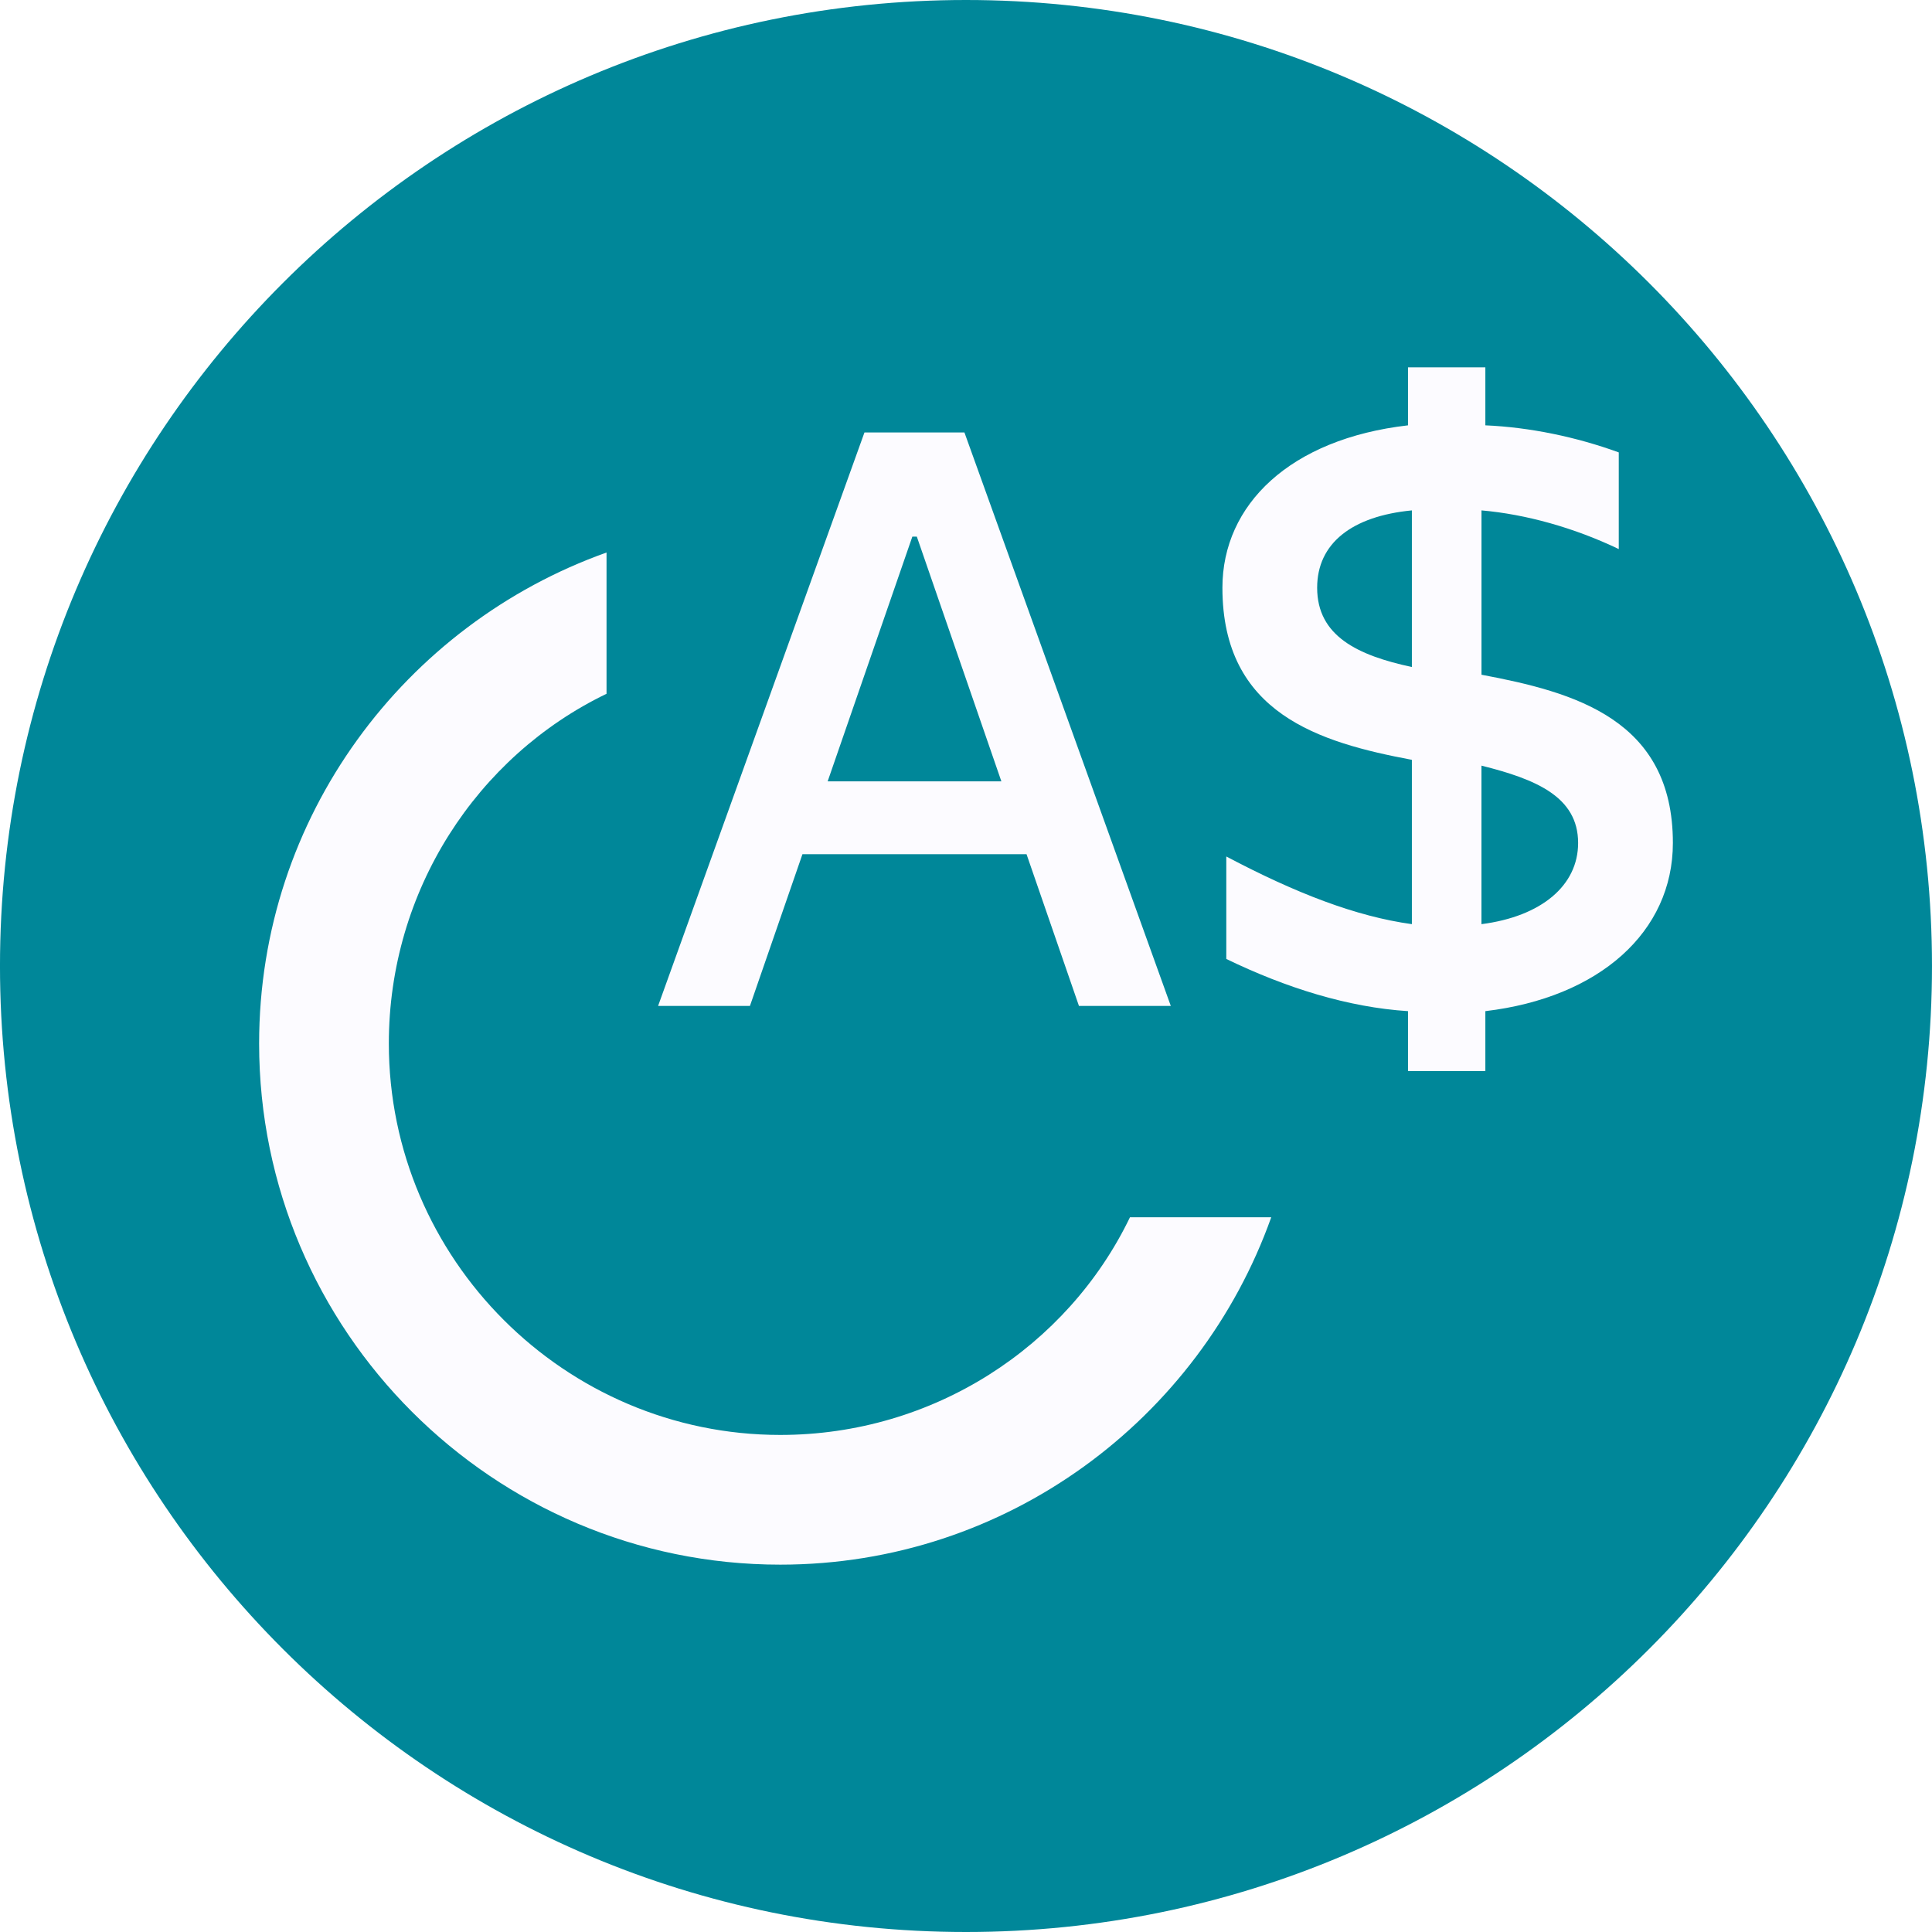
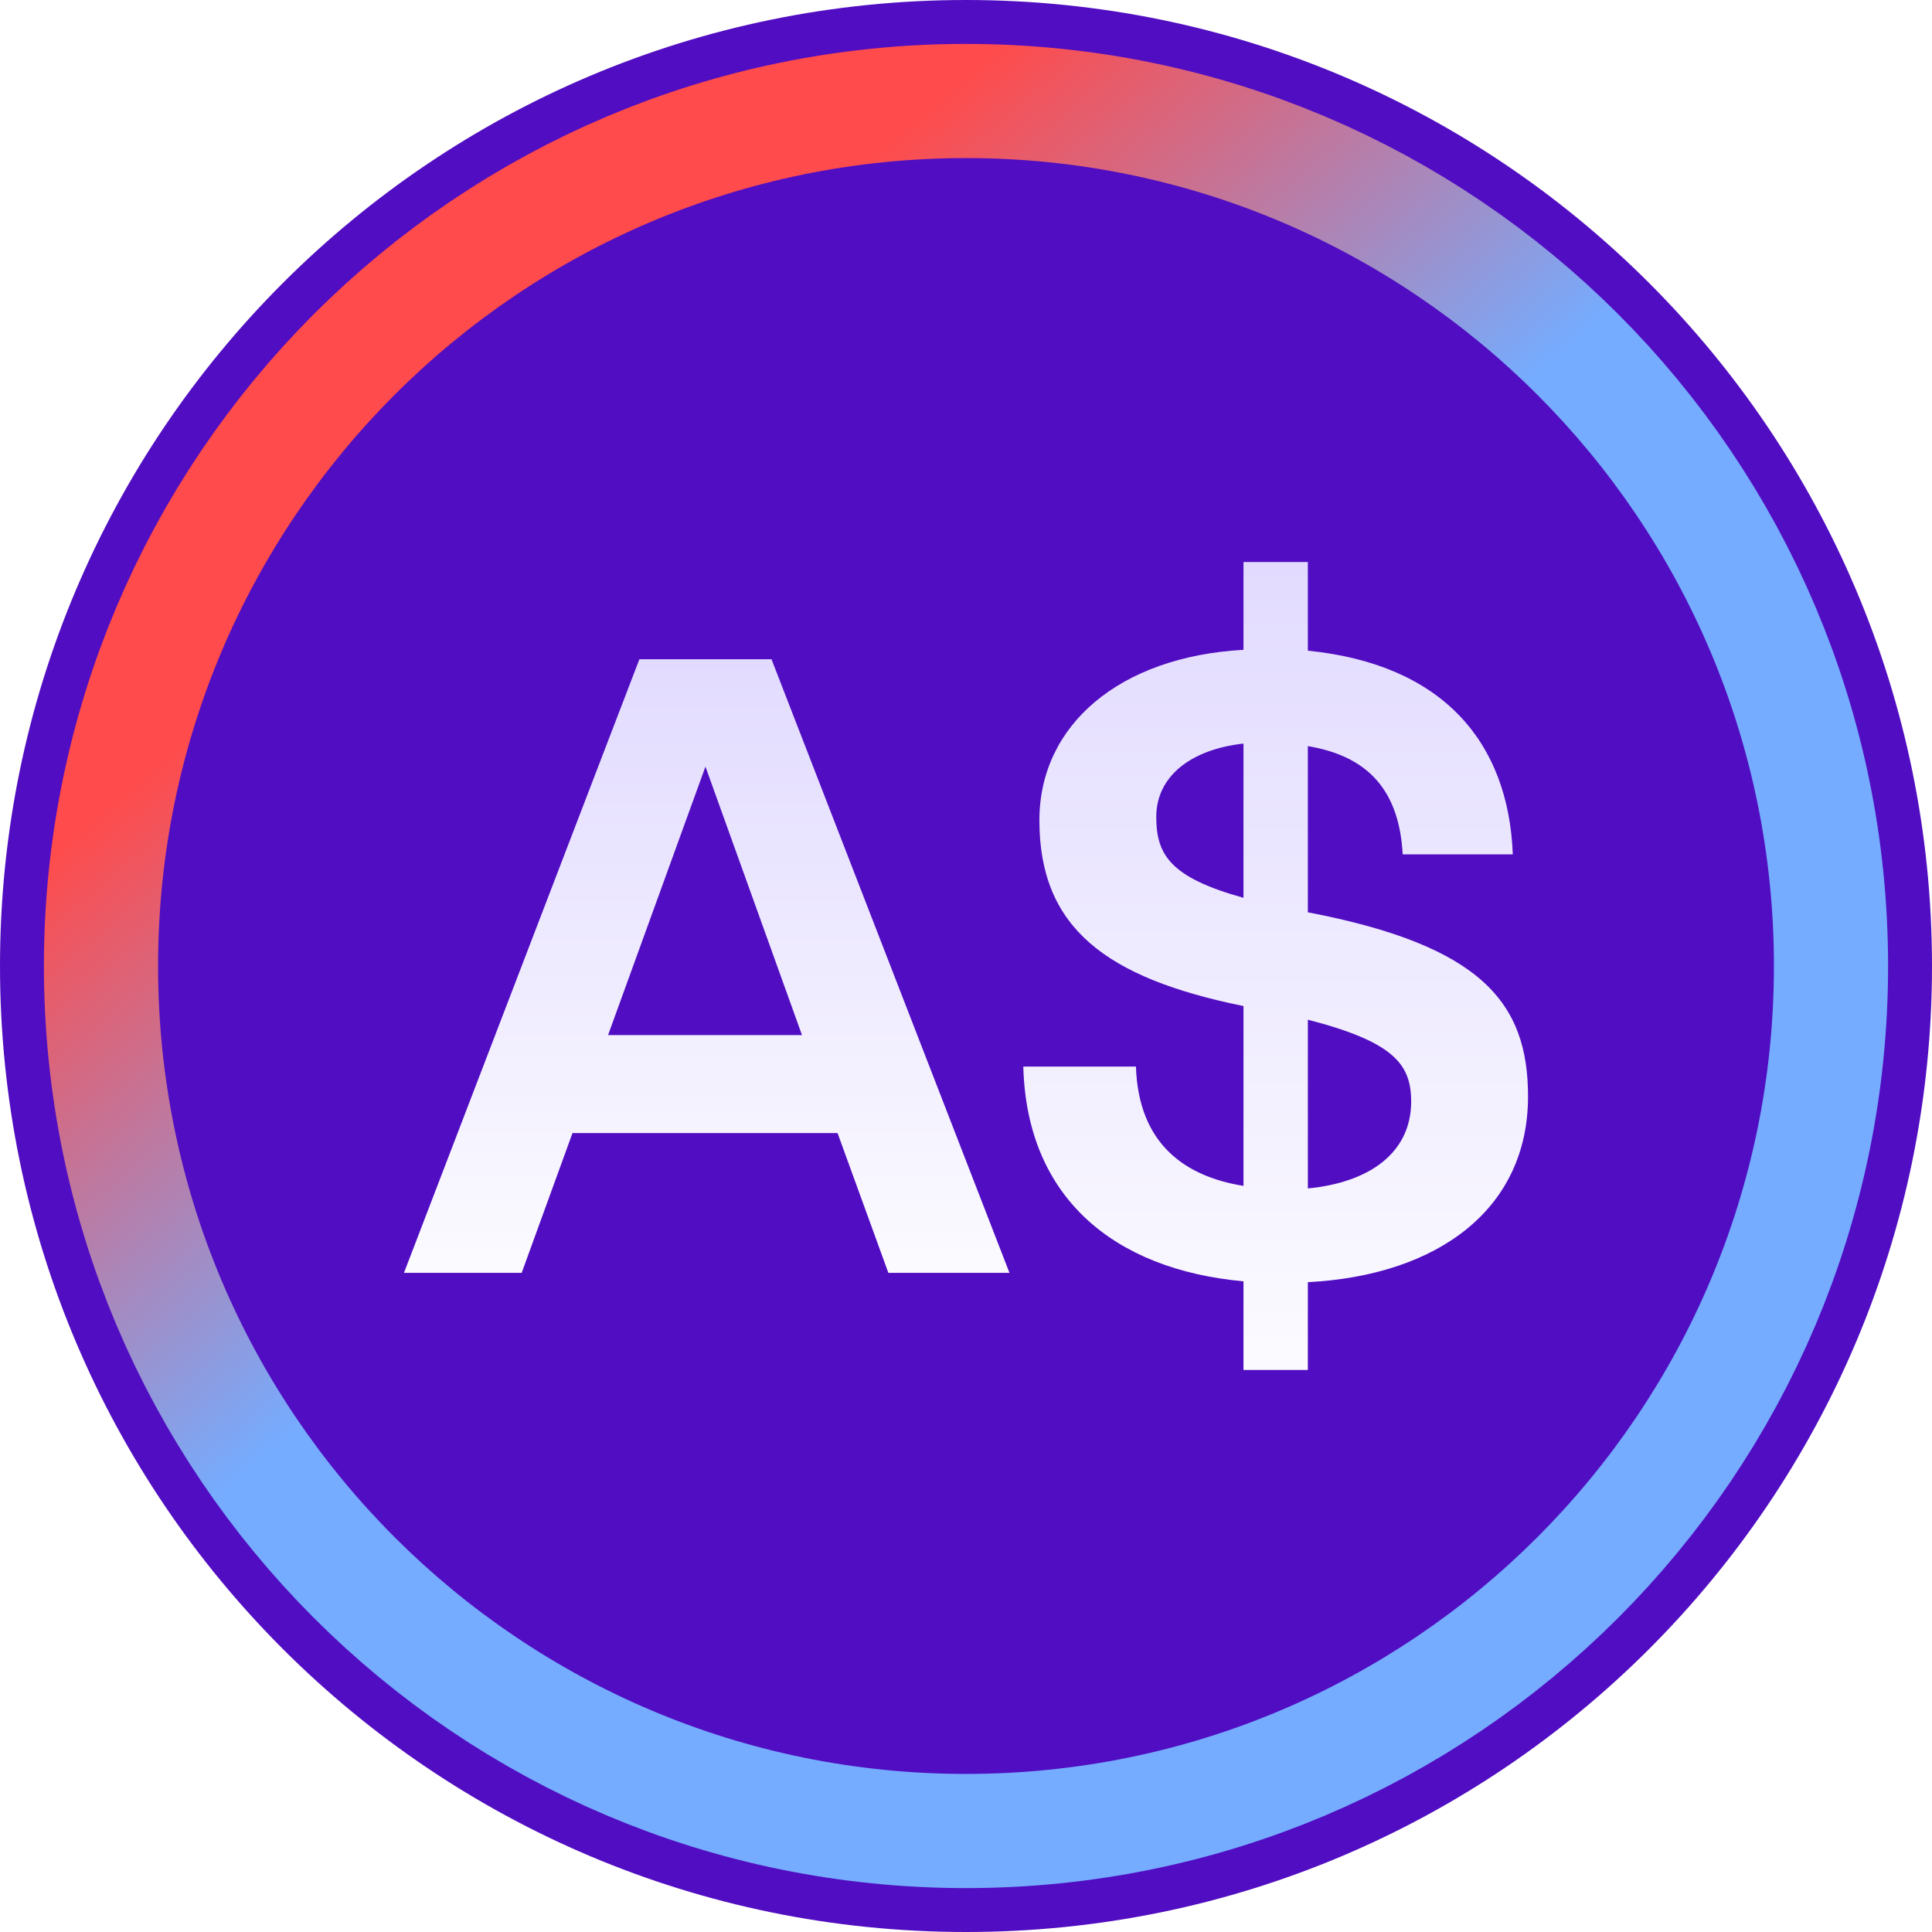
- <svg xmlns="http://www.w3.org/2000/svg" version="1.1" viewBox="0 0 200 200">
-   <path transform="matrix(1,0,0,-1,-.001343,200)" d="M100 0C155.228 0 200 44.772 200 100 200 155.228 155.228 200 100 200 44.772 200 0 155.228 0 100 0 44.772 44.772 0 100 0Z" fill="#008799" />
-   <path transform="matrix(1,0,0,-1,26.82398,161.9722)" d="M53.948 13.428C31.652 13.428 13.428 31.648 13.428 53.948 13.428 69.772 22.54 83.68 35.964 90.152V104.776C15.104 97.344 0 77.444 0 53.948 0 24.216 24.216-0 53.948-0 77.444-0 97.344 15.104 104.776 35.964H90.152C83.68 22.536 69.772 13.428 53.948 13.428Z" fill="#fcfbff" />
-   <path transform="matrix(1,0,0,-1,126.5443,110.8777)" d="M26.815 15.209V31.62C32.418 30.218 36.822 28.418 36.822 23.613 36.822 19.209 33.019 16.007 26.815 15.209ZM19.213-0H27.219V6.204C39.026 7.606 46.632 14.411 46.632 23.617 46.632 36.425 36.425 39.226 26.819 41.03V58.042C31.423 57.641 36.425 56.242 41.03 54.038V64.045C36.625 65.648 31.824 66.646 27.219 66.847V72.85H19.213V66.847C7.005 65.444 0 58.639 0 50.035 0 37.026 10.007 34.024 19.613 32.221V15.209C13.81 16.01 7.606 18.411 .401 22.214V11.606C6.605 8.605 13.009 6.601 19.213 6.204V-0ZM19.613 41.828C14.01 43.03 9.807 45.03 9.807 50.035 9.807 54.639 13.409 57.441 19.613 58.042V41.831 41.828Z" fill="#fcfbff" />
-   <path transform="matrix(1,0,0,-1,68.12476,104.1355)" d="M9.508-0H0L21.364 59.367H31.713L53.077-0H43.569L26.785 48.584H26.321L9.508-0ZM11.102 23.248H41.946V15.711H11.102V23.248Z" fill="#fcfbff" />
+ <svg xmlns="http://www.w3.org/2000/svg" viewBox="0 0 220 220" fill="none">
+   <path d="M110 220C170.751 220 220 170.751 220 110C220 49.249 170.751 0 110 0C49.249 0 0 49.249 0 110C0 170.751 49.249 220 110 220Z" fill="#510DC1" />
+   <path d="M110 23C158.049 23 197 61.951 197 110C197 158.049 158.049 197 110 197C61.951 197 23 158.049 23 110C23 61.951 61.951 23 110 23Z" fill="#D9D9D9" stroke="url(#paint0_linear_2057_395)" stroke-width="36" />
+   <path d="M110 202C160.81 202 202 160.81 202 110C202 59.19 160.81 18 110 18C59.19 18 18 59.19 18 110C18 160.81 59.19 202 110 202Z" fill="#510DC1" />
+   <path d="M141.598 156V145.907C126.747 144.549 116.911 136.3 116.525 121.451H129.351C129.64 130.283 134.944 133.97 141.598 135.038V114.561C125.879 111.359 118.358 105.633 118.358 93.405C118.358 82.536 127.519 74.772 141.598 73.996V64H148.927V74.093C164.357 75.646 171.782 84.574 172.264 97.287H159.728C159.342 90.203 155.967 86.127 148.927 84.962V103.886C168.696 107.671 174 114.173 174 124.848C174 137.658 163.778 145.228 148.927 146.004V156H141.598ZM131.666 93.017C131.666 97.287 133.208 99.907 141.598 102.236V84.671C135.523 85.35 131.666 88.456 131.666 93.017ZM148.927 135.329C155.967 134.65 160.692 131.253 160.692 125.43C160.692 121.16 158.667 118.637 148.927 116.114V135.329Z" fill="url(#paint1_linear_2057_395)" />
+   <path d="M101.16 144.942L95.374 129.026H65.19L59.404 144.942H46L72.809 75.068H87.852L114.95 144.942H101.16ZM69.241 117.866H91.324L80.331 87.296L69.241 117.866Z" fill="url(#paint2_linear_2057_395)" />
+   <defs>
+     <linearGradient id="paint0_linear_2057_395" x1="26.875" y1="18.125" x2="175.625" y2="193.125" gradientUnits="userSpaceOnUse">
+       <stop offset="0.202" stop-color="#FF4B4B" />
+       <stop offset="0.5" stop-color="#75ACFF" />
+     </linearGradient>
+     <linearGradient id="paint1_linear_2057_395" x1="145.263" y1="64" x2="145.263" y2="156" gradientUnits="userSpaceOnUse">
+       <stop stop-color="#E2DBFF" />
+       <stop offset="0.976" stop-color="#FBFAFF" />
+     </linearGradient>
+     <linearGradient id="paint2_linear_2057_395" x1="80.475" y1="75.068" x2="80.475" y2="144.942" gradientUnits="userSpaceOnUse">
+       <stop stop-color="#E2DBFF" />
+       <stop offset="0.976" stop-color="#FBFAFF" />
+     </linearGradient>
+   </defs>
</svg>
